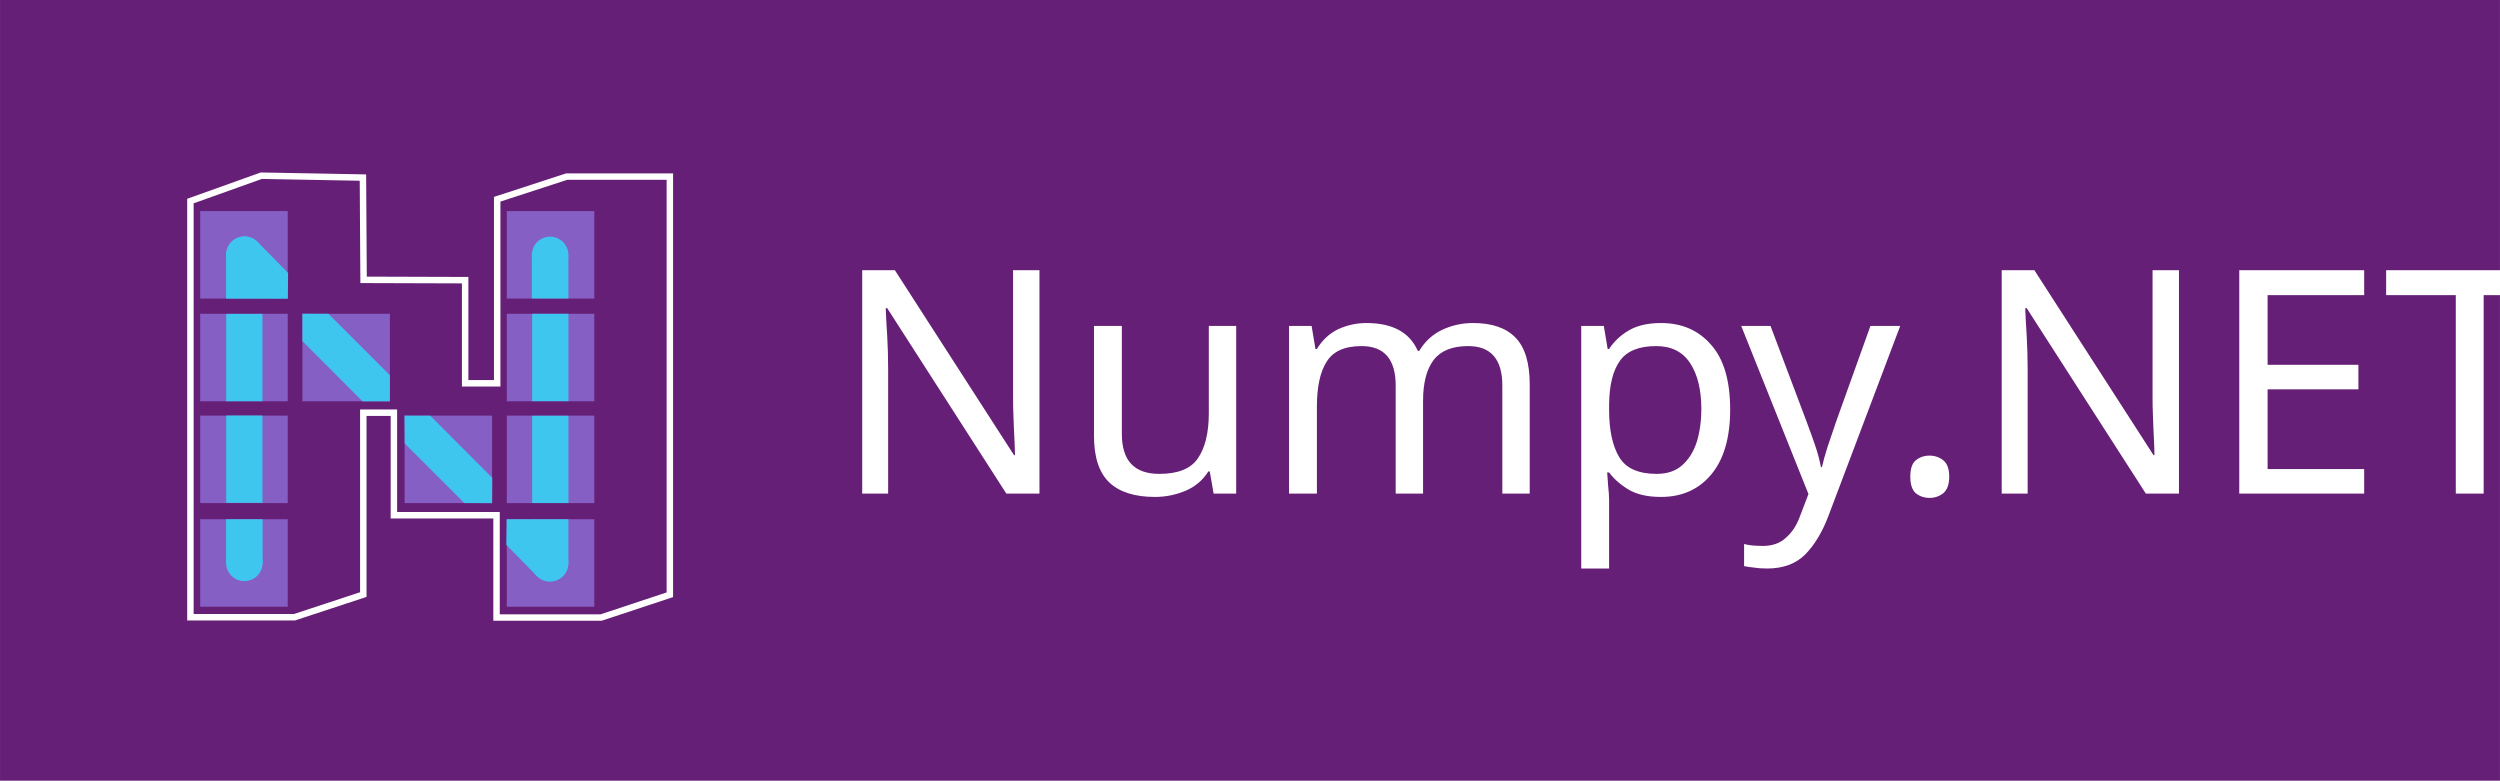
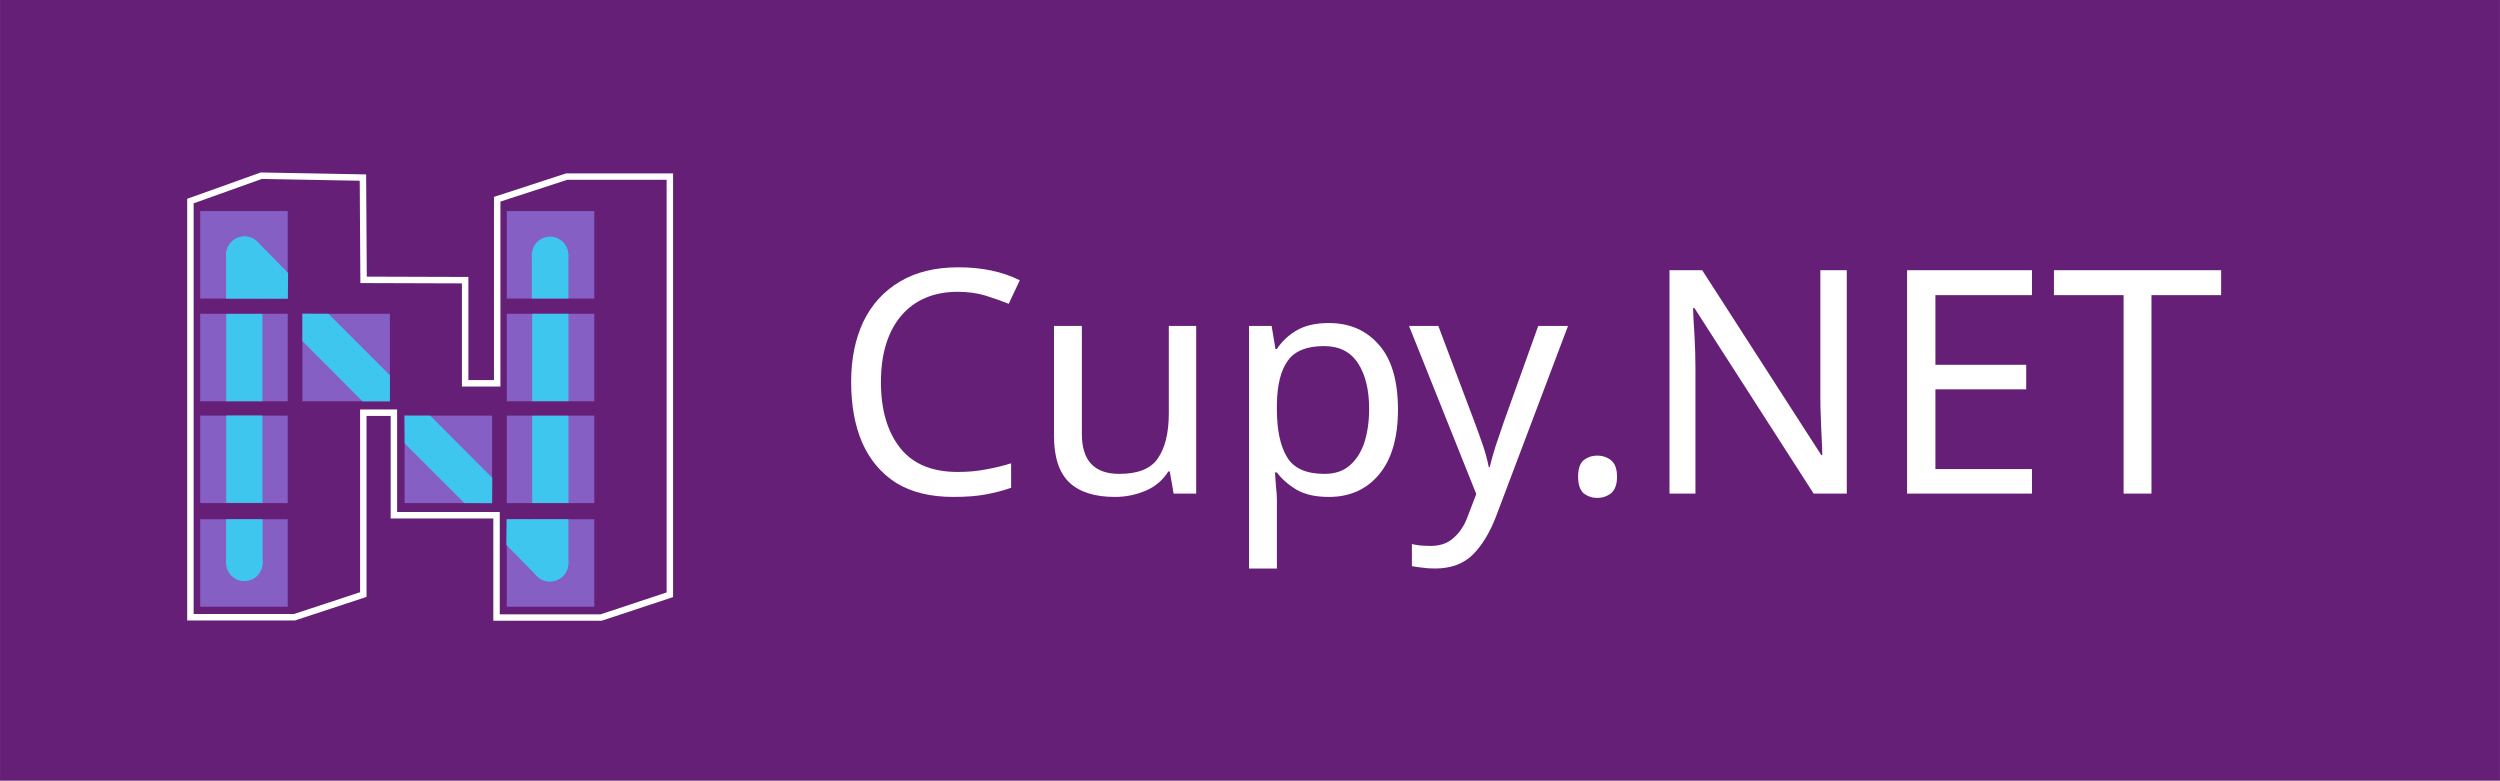
<svg xmlns="http://www.w3.org/2000/svg" width="307.317" height="95.964" viewBox="0 0 81.311 25.391" version="1.1" id="svg8">
  <defs id="defs2">
    </defs>
  <g id="layer1" transform="translate(-12.43821,-310.0638)">
    <g id="g1525">
      <rect y="262.389" x="12.294" height="35.28" width="35.28" id="rect1330" style="opacity:1;vector-effect:none;fill:#661f76;fill-opacity:1;fill-rule:nonzero;stroke:none;stroke-width:0.132;stroke-linecap:butt;stroke-linejoin:miter;stroke-miterlimit:4;stroke-dasharray:none;stroke-dashoffset:0;stroke-opacity:1" />
      <text id="text6563-9" y="292.427" x="15.707" style="font-style:normal;font-weight:normal;font-size:5.97px;line-height:1.25;font-family:sans-serif;letter-spacing:0px;word-spacing:0px;fill:#000000;fill-opacity:1;stroke:none;stroke-width:0.149" xml:space="preserve">
-         <tspan style="font-style:normal;font-variant:normal;font-weight:normal;font-stretch:normal;font-family:Calibri;-inkscape-font-specification:Calibri;fill:#ffffff;stroke-width:0.149" y="292.427" x="15.707" id="tspan6561-9">Numpy.NET</tspan>
+         <tspan style="font-style:normal;font-variant:normal;font-weight:normal;font-stretch:normal;font-family:Calibri;-inkscape-font-specification:Calibri;fill:#ffffff;stroke-width:0.149" y="292.427" x="15.707" id="tspan6561-9">Cupy.NET</tspan>
      </text>
      <g id="g6243" transform="matrix(1.518964,0,0,1.518964,20.28877,-165.4971)">
        <rect style="opacity:1;vector-effect:none;fill:none;fill-opacity:1;fill-rule:nonzero;stroke:none;stroke-width:0.446;stroke-linecap:butt;stroke-linejoin:miter;stroke-miterlimit:4;stroke-dasharray:none;stroke-dashoffset:0;stroke-opacity:1" id="rect6041" width="12.7" height="12.7" x="-5.1437475e-008" y="284.3" />
        <g id="g6208" transform="translate(0.1870887,0.1403165)">
          <path id="rect4571-6-0-9-1-9-1" d="m 2.696,285.914 -1.518,0.543 v 8.911 h 2.229 l 1.473,-0.485 v -3.894 h 0.655 v 2.195 h 2.198 v 2.191 h 2.239 l 1.472,-0.488 v -8.954 H 9.236 l -1.489,0.485 v 3.941 H 7.061 v -2.208 l -2.175,-0.007 -0.014,-2.19 z" style="opacity:1;vector-effect:none;fill:#661f76;fill-opacity:1;fill-rule:nonzero;stroke:#ffffff;stroke-width:0.138;stroke-linecap:butt;stroke-linejoin:miter;stroke-miterlimit:4;stroke-dasharray:none;stroke-dashoffset:0;stroke-opacity:1" />
          <g transform="matrix(0.8432578,0,0,0.8432578,-14.71372,31.82789)" id="g5024">
            <g id="g4992" transform="translate(-0.0378995,-0.083035)">
              <path id="rect4573-79-7-2-0-5-7" d="m 19.112,310.101 h 2.262 v 2.262 h -2.262 z" style="opacity:1;vector-effect:none;fill:#865fc5;fill-opacity:1;fill-rule:nonzero;stroke:#661f76;stroke-width:0.04;stroke-linecap:butt;stroke-linejoin:miter;stroke-miterlimit:4;stroke-dasharray:none;stroke-dashoffset:0;stroke-opacity:1" />
              <path id="rect4573-7-4-2-9-9-3" d="m 19.112,307.47 h 2.262 v 2.262 h -2.262 z" style="opacity:1;vector-effect:none;fill:#865fc5;fill-opacity:1;fill-rule:nonzero;stroke:#661f76;stroke-width:0.04;stroke-linecap:butt;stroke-linejoin:miter;stroke-miterlimit:4;stroke-dasharray:none;stroke-dashoffset:0;stroke-opacity:1" />
              <path id="rect4573-0-7-1-8-7-7" d="m 19.112,304.884 h 2.262 v 2.262 h -2.262 z" style="opacity:1;vector-effect:none;fill:#865fc5;fill-opacity:1;fill-rule:nonzero;stroke:#661f76;stroke-width:0.04;stroke-linecap:butt;stroke-linejoin:miter;stroke-miterlimit:4;stroke-dasharray:none;stroke-dashoffset:0;stroke-opacity:1" />
              <path id="rect4573-44-3-5-7-4-0" d="m 21.707,304.884 h 2.262 v 2.262 h -2.262 z" style="opacity:1;vector-effect:none;fill:#865fc5;fill-opacity:1;fill-rule:nonzero;stroke:#661f76;stroke-width:0.04;stroke-linecap:butt;stroke-linejoin:miter;stroke-miterlimit:4;stroke-dasharray:none;stroke-dashoffset:0;stroke-opacity:1" />
              <path id="rect4573-6-5-1-3-9-9" d="m 24.302,307.47 h 2.262 v 2.262 h -2.262 z" style="opacity:1;vector-effect:none;fill:#865fc5;fill-opacity:1;fill-rule:nonzero;stroke:#661f76;stroke-width:0.04;stroke-linecap:butt;stroke-linejoin:miter;stroke-miterlimit:4;stroke-dasharray:none;stroke-dashoffset:0;stroke-opacity:1" />
              <path id="rect4573-8-0-6-1-6-5" d="m 26.897,310.101 h 2.262 v 2.262 h -2.262 z" style="opacity:1;vector-effect:none;fill:#865fc5;fill-opacity:1;fill-rule:nonzero;stroke:#661f76;stroke-width:0.04;stroke-linecap:butt;stroke-linejoin:miter;stroke-miterlimit:4;stroke-dasharray:none;stroke-dashoffset:0;stroke-opacity:1" />
              <path id="rect4573-1-2-9-2-6-8" d="m 26.897,307.47 h 2.262 v 2.262 h -2.262 z" style="opacity:1;vector-effect:none;fill:#865fc5;fill-opacity:1;fill-rule:nonzero;stroke:#661f76;stroke-width:0.04;stroke-linecap:butt;stroke-linejoin:miter;stroke-miterlimit:4;stroke-dasharray:none;stroke-dashoffset:0;stroke-opacity:1" />
              <path id="rect4573-2-7-5-8-4-1" d="m 26.897,304.884 h 2.262 v 2.262 h -2.262 z" style="opacity:1;vector-effect:none;fill:#865fc5;fill-opacity:1;fill-rule:nonzero;stroke:#661f76;stroke-width:0.04;stroke-linecap:butt;stroke-linejoin:miter;stroke-miterlimit:4;stroke-dasharray:none;stroke-dashoffset:0;stroke-opacity:1" />
              <path id="rect4573-9-0-6-7-3-7" d="m 26.897,302.276 h 2.262 v 2.262 h -2.262 z" style="opacity:1;vector-effect:none;fill:#865fc5;fill-opacity:1;fill-rule:nonzero;stroke:#661f76;stroke-width:0.04;stroke-linecap:butt;stroke-linejoin:miter;stroke-miterlimit:4;stroke-dasharray:none;stroke-dashoffset:0;stroke-opacity:1" />
              <path id="rect4573-35-8-2-1-3" d="m 19.112,302.276 h 2.262 v 2.262 h -2.262 z" style="opacity:1;vector-effect:none;fill:#865fc5;fill-opacity:1;fill-rule:nonzero;stroke:#661f76;stroke-width:0.04;stroke-linecap:butt;stroke-linejoin:miter;stroke-miterlimit:4;stroke-dasharray:none;stroke-dashoffset:0;stroke-opacity:1" />
              <rect y="304.907" x="19.792" height="2.218" width="0.921" id="rect6084-8-3" style="opacity:1;vector-effect:none;fill:#3fc6ee;fill-opacity:1;fill-rule:nonzero;stroke:none;stroke-width:0.069;stroke-linecap:square;stroke-linejoin:miter;stroke-miterlimit:4;stroke-dasharray:none;stroke-dashoffset:0;stroke-opacity:1" />
              <rect y="307.488" x="19.792" height="2.216" width="0.921" id="rect6084-8-4-6" style="opacity:1;vector-effect:none;fill:#3fc6ee;fill-opacity:1;fill-rule:nonzero;stroke:none;stroke-width:0.069;stroke-linecap:square;stroke-linejoin:miter;stroke-miterlimit:4;stroke-dasharray:none;stroke-dashoffset:0;stroke-opacity:1" />
              <circle transform="scale(1,-1)" r="0.464" cy="-311.228" cx="20.253" id="path6080-7-7" style="opacity:1;vector-effect:none;fill:#3fc6ee;fill-opacity:1;fill-rule:nonzero;stroke:none;stroke-width:0.04;stroke-linecap:square;stroke-linejoin:miter;stroke-miterlimit:4;stroke-dasharray:none;stroke-dashoffset:0;stroke-opacity:1" />
              <rect transform="scale(1,-1)" y="-311.23" x="19.789" height="1.108" width="0.928" id="rect6084-4-3" style="opacity:1;vector-effect:none;fill:#3fc6ee;fill-opacity:1;fill-rule:nonzero;stroke:none;stroke-width:0.049;stroke-linecap:square;stroke-linejoin:miter;stroke-miterlimit:4;stroke-dasharray:none;stroke-dashoffset:0;stroke-opacity:1" />
              <circle r="0.464" cy="303.407" cx="20.253" id="path6080-05" style="opacity:1;vector-effect:none;fill:#3fc6ee;fill-opacity:1;fill-rule:nonzero;stroke:none;stroke-width:0.04;stroke-linecap:square;stroke-linejoin:miter;stroke-miterlimit:4;stroke-dasharray:none;stroke-dashoffset:0;stroke-opacity:1" />
              <rect y="303.404" x="19.789" height="1.115" width="0.928" id="rect6084-7" style="opacity:1;vector-effect:none;fill:#3fc6ee;fill-opacity:1;fill-rule:nonzero;stroke:none;stroke-width:0.049;stroke-linecap:square;stroke-linejoin:miter;stroke-miterlimit:4;stroke-dasharray:none;stroke-dashoffset:0;stroke-opacity:1" />
              <circle transform="rotate(-44.3961)" r="0.464" cy="230.962" cx="-197.791" id="path6080-5-4" style="opacity:1;vector-effect:none;fill:#3fc6ee;fill-opacity:1;fill-rule:nonzero;stroke:none;stroke-width:0.04;stroke-linecap:square;stroke-linejoin:miter;stroke-miterlimit:4;stroke-dasharray:none;stroke-dashoffset:0;stroke-opacity:1" />
              <path style="opacity:1;vector-effect:none;fill:#3fc6ee;fill-opacity:1;fill-rule:nonzero;stroke:none;stroke-width:0.049;stroke-linecap:square;stroke-linejoin:miter;stroke-miterlimit:4;stroke-dasharray:none;stroke-dashoffset:0;stroke-opacity:1" d="m 19.925,303.727 0.663,-0.649 0.776,0.792 -0.008,0.651 -0.655,-0.002 z" id="rect6084-3-7" />
              <path id="rect6084-8-6-5" d="m 21.728,305.598 -3.16e-4,-0.695 0.66,0.002 1.561,1.561 -9.31e-4,0.661 -0.693,6.2e-4 z" style="opacity:1;vector-effect:none;fill:#3fc6ee;fill-opacity:1;fill-rule:nonzero;stroke:none;stroke-width:0.069;stroke-linecap:square;stroke-linejoin:miter;stroke-miterlimit:4;stroke-dasharray:none;stroke-dashoffset:0;stroke-opacity:1" />
              <path id="rect6084-8-6-7-8" d="m 24.326,308.198 -0.005,-0.707 0.653,6.1e-4 1.574,1.579 -0.004,0.641 -0.702,-3.1e-4 z" style="opacity:1;vector-effect:none;fill:#3fc6ee;fill-opacity:1;fill-rule:nonzero;stroke:none;stroke-width:0.069;stroke-linecap:square;stroke-linejoin:miter;stroke-miterlimit:4;stroke-dasharray:none;stroke-dashoffset:0;stroke-opacity:1" />
              <circle transform="scale(-1)" r="0.464" cy="-311.235" cx="-28.017" id="path6080-0-8" style="opacity:1;vector-effect:none;fill:#3fc6ee;fill-opacity:1;fill-rule:nonzero;stroke:none;stroke-width:0.04;stroke-linecap:square;stroke-linejoin:miter;stroke-miterlimit:4;stroke-dasharray:none;stroke-dashoffset:0;stroke-opacity:1" />
              <rect transform="scale(-1)" y="-311.238" x="-28.481" height="1.117" width="0.928" id="rect6084-0-4" style="opacity:1;vector-effect:none;fill:#3fc6ee;fill-opacity:1;fill-rule:nonzero;stroke:none;stroke-width:0.049;stroke-linecap:square;stroke-linejoin:miter;stroke-miterlimit:4;stroke-dasharray:none;stroke-dashoffset:0;stroke-opacity:1" />
              <circle transform="rotate(135.6039)" r="0.464" cy="-241.983" cx="197.732" id="path6080-5-8-3" style="opacity:1;vector-effect:none;fill:#3fc6ee;fill-opacity:1;fill-rule:nonzero;stroke:none;stroke-width:0.04;stroke-linecap:square;stroke-linejoin:miter;stroke-miterlimit:4;stroke-dasharray:none;stroke-dashoffset:0;stroke-opacity:1" />
              <path style="opacity:1;vector-effect:none;fill:#3fc6ee;fill-opacity:1;fill-rule:nonzero;stroke:none;stroke-width:0.049;stroke-linecap:square;stroke-linejoin:miter;stroke-miterlimit:4;stroke-dasharray:none;stroke-dashoffset:0;stroke-opacity:1" d="m 28.345,310.915 -0.663,0.649 -0.776,-0.792 0.008,-0.651 0.655,0.002 z" id="rect6084-3-6-3" />
              <rect y="304.905" x="27.562" height="2.218" width="0.921" id="rect6084-8-62-8" style="opacity:1;vector-effect:none;fill:#3fc6ee;fill-opacity:1;fill-rule:nonzero;stroke:none;stroke-width:0.069;stroke-linecap:square;stroke-linejoin:miter;stroke-miterlimit:4;stroke-dasharray:none;stroke-dashoffset:0;stroke-opacity:1" />
              <rect y="307.494" x="27.562" height="2.216" width="0.921" id="rect6084-8-4-4-6" style="opacity:1;vector-effect:none;fill:#3fc6ee;fill-opacity:1;fill-rule:nonzero;stroke:none;stroke-width:0.069;stroke-linecap:square;stroke-linejoin:miter;stroke-miterlimit:4;stroke-dasharray:none;stroke-dashoffset:0;stroke-opacity:1" />
              <circle r="0.464" cy="303.41" cx="28.017" id="path6080-7-0-5" style="opacity:1;vector-effect:none;fill:#3fc6ee;fill-opacity:1;fill-rule:nonzero;stroke:none;stroke-width:0.04;stroke-linecap:square;stroke-linejoin:miter;stroke-miterlimit:4;stroke-dasharray:none;stroke-dashoffset:0;stroke-opacity:1" />
              <rect y="303.407" x="27.553" height="1.108" width="0.928" id="rect6084-4-2-7" style="opacity:1;vector-effect:none;fill:#3fc6ee;fill-opacity:1;fill-rule:nonzero;stroke:none;stroke-width:0.049;stroke-linecap:square;stroke-linejoin:miter;stroke-miterlimit:4;stroke-dasharray:none;stroke-dashoffset:0;stroke-opacity:1" />
            </g>
          </g>
        </g>
      </g>
    </g>
    <g id="g1484" transform="translate(3.207234,-4.944486)">
      <rect y="267.066" x="64.412" height="35.28" width="35.28" id="rect1330-9" style="opacity:1;vector-effect:none;fill:#661f76;fill-opacity:1;fill-rule:nonzero;stroke:#ffffff;stroke-width:0.132;stroke-linecap:butt;stroke-linejoin:miter;stroke-miterlimit:4;stroke-dasharray:none;stroke-dashoffset:0;stroke-opacity:1" />
      <g id="g6243-2" transform="matrix(1.518964,0,0,1.518964,72.40633,-156.7812)">
        <rect style="opacity:1;vector-effect:none;fill:none;fill-opacity:1;fill-rule:nonzero;stroke:none;stroke-width:0.446;stroke-linecap:butt;stroke-linejoin:miter;stroke-miterlimit:4;stroke-dasharray:none;stroke-dashoffset:0;stroke-opacity:1" id="rect6041-7" width="12.7" height="12.7" x="-5.1437475e-008" y="284.3" />
        <g id="g6208-6" transform="translate(0.1870887,0.1403165)">
          <path id="rect4571-6-0-9-1-9-1-2" d="m 2.696,285.914 -1.518,0.543 v 8.911 h 2.229 l 1.473,-0.485 v -3.894 h 0.655 v 2.195 h 2.198 v 2.191 h 2.239 l 1.472,-0.488 v -8.954 H 9.236 l -1.489,0.485 v 3.941 H 7.061 v -2.208 l -2.175,-0.007 -0.014,-2.19 z" style="opacity:1;vector-effect:none;fill:#661f76;fill-opacity:1;fill-rule:nonzero;stroke:#ffffff;stroke-width:0.138;stroke-linecap:butt;stroke-linejoin:miter;stroke-miterlimit:4;stroke-dasharray:none;stroke-dashoffset:0;stroke-opacity:1" />
          <g transform="matrix(0.8432578,0,0,0.8432578,-14.71372,31.82789)" id="g5024-2">
            <g id="g4992-7" transform="translate(-0.0378995,-0.083035)">
              <path id="rect4573-79-7-2-0-5-7-8" d="m 19.112,310.101 h 2.262 v 2.262 h -2.262 z" style="opacity:1;vector-effect:none;fill:#865fc5;fill-opacity:1;fill-rule:nonzero;stroke:#661f76;stroke-width:0.04;stroke-linecap:butt;stroke-linejoin:miter;stroke-miterlimit:4;stroke-dasharray:none;stroke-dashoffset:0;stroke-opacity:1" />
              <path id="rect4573-7-4-2-9-9-3-8" d="m 19.112,307.47 h 2.262 v 2.262 h -2.262 z" style="opacity:1;vector-effect:none;fill:#865fc5;fill-opacity:1;fill-rule:nonzero;stroke:#661f76;stroke-width:0.04;stroke-linecap:butt;stroke-linejoin:miter;stroke-miterlimit:4;stroke-dasharray:none;stroke-dashoffset:0;stroke-opacity:1" />
              <path id="rect4573-0-7-1-8-7-7-6" d="m 19.112,304.884 h 2.262 v 2.262 h -2.262 z" style="opacity:1;vector-effect:none;fill:#865fc5;fill-opacity:1;fill-rule:nonzero;stroke:#661f76;stroke-width:0.04;stroke-linecap:butt;stroke-linejoin:miter;stroke-miterlimit:4;stroke-dasharray:none;stroke-dashoffset:0;stroke-opacity:1" />
              <path id="rect4573-44-3-5-7-4-0-2" d="m 21.707,304.884 h 2.262 v 2.262 h -2.262 z" style="opacity:1;vector-effect:none;fill:#865fc5;fill-opacity:1;fill-rule:nonzero;stroke:#661f76;stroke-width:0.04;stroke-linecap:butt;stroke-linejoin:miter;stroke-miterlimit:4;stroke-dasharray:none;stroke-dashoffset:0;stroke-opacity:1" />
              <path id="rect4573-6-5-1-3-9-9-7" d="m 24.302,307.47 h 2.262 v 2.262 h -2.262 z" style="opacity:1;vector-effect:none;fill:#865fc5;fill-opacity:1;fill-rule:nonzero;stroke:#661f76;stroke-width:0.04;stroke-linecap:butt;stroke-linejoin:miter;stroke-miterlimit:4;stroke-dasharray:none;stroke-dashoffset:0;stroke-opacity:1" />
              <path id="rect4573-8-0-6-1-6-5-6" d="m 26.897,310.101 h 2.262 v 2.262 h -2.262 z" style="opacity:1;vector-effect:none;fill:#865fc5;fill-opacity:1;fill-rule:nonzero;stroke:#661f76;stroke-width:0.04;stroke-linecap:butt;stroke-linejoin:miter;stroke-miterlimit:4;stroke-dasharray:none;stroke-dashoffset:0;stroke-opacity:1" />
              <path id="rect4573-1-2-9-2-6-8-6" d="m 26.897,307.47 h 2.262 v 2.262 h -2.262 z" style="opacity:1;vector-effect:none;fill:#865fc5;fill-opacity:1;fill-rule:nonzero;stroke:#661f76;stroke-width:0.04;stroke-linecap:butt;stroke-linejoin:miter;stroke-miterlimit:4;stroke-dasharray:none;stroke-dashoffset:0;stroke-opacity:1" />
              <path id="rect4573-2-7-5-8-4-1-5" d="m 26.897,304.884 h 2.262 v 2.262 h -2.262 z" style="opacity:1;vector-effect:none;fill:#865fc5;fill-opacity:1;fill-rule:nonzero;stroke:#661f76;stroke-width:0.04;stroke-linecap:butt;stroke-linejoin:miter;stroke-miterlimit:4;stroke-dasharray:none;stroke-dashoffset:0;stroke-opacity:1" />
              <path id="rect4573-9-0-6-7-3-7-6" d="m 26.897,302.276 h 2.262 v 2.262 h -2.262 z" style="opacity:1;vector-effect:none;fill:#865fc5;fill-opacity:1;fill-rule:nonzero;stroke:#661f76;stroke-width:0.04;stroke-linecap:butt;stroke-linejoin:miter;stroke-miterlimit:4;stroke-dasharray:none;stroke-dashoffset:0;stroke-opacity:1" />
              <path id="rect4573-35-8-2-1-3-1" d="m 19.112,302.276 h 2.262 v 2.262 h -2.262 z" style="opacity:1;vector-effect:none;fill:#865fc5;fill-opacity:1;fill-rule:nonzero;stroke:#661f76;stroke-width:0.04;stroke-linecap:butt;stroke-linejoin:miter;stroke-miterlimit:4;stroke-dasharray:none;stroke-dashoffset:0;stroke-opacity:1" />
              <rect y="304.907" x="19.792" height="2.218" width="0.921" id="rect6084-8-3-1" style="opacity:1;vector-effect:none;fill:#3fc6ee;fill-opacity:1;fill-rule:nonzero;stroke:none;stroke-width:0.069;stroke-linecap:square;stroke-linejoin:miter;stroke-miterlimit:4;stroke-dasharray:none;stroke-dashoffset:0;stroke-opacity:1" />
              <rect y="307.488" x="19.792" height="2.216" width="0.921" id="rect6084-8-4-6-2" style="opacity:1;vector-effect:none;fill:#3fc6ee;fill-opacity:1;fill-rule:nonzero;stroke:none;stroke-width:0.069;stroke-linecap:square;stroke-linejoin:miter;stroke-miterlimit:4;stroke-dasharray:none;stroke-dashoffset:0;stroke-opacity:1" />
              <circle transform="scale(1,-1)" r="0.464" cy="-311.228" cx="20.253" id="path6080-7-7-8" style="opacity:1;vector-effect:none;fill:#3fc6ee;fill-opacity:1;fill-rule:nonzero;stroke:none;stroke-width:0.04;stroke-linecap:square;stroke-linejoin:miter;stroke-miterlimit:4;stroke-dasharray:none;stroke-dashoffset:0;stroke-opacity:1" />
              <rect transform="scale(1,-1)" y="-311.23" x="19.789" height="1.108" width="0.928" id="rect6084-4-3-2" style="opacity:1;vector-effect:none;fill:#3fc6ee;fill-opacity:1;fill-rule:nonzero;stroke:none;stroke-width:0.049;stroke-linecap:square;stroke-linejoin:miter;stroke-miterlimit:4;stroke-dasharray:none;stroke-dashoffset:0;stroke-opacity:1" />
              <circle r="0.464" cy="303.407" cx="20.253" id="path6080-05-1" style="opacity:1;vector-effect:none;fill:#3fc6ee;fill-opacity:1;fill-rule:nonzero;stroke:none;stroke-width:0.04;stroke-linecap:square;stroke-linejoin:miter;stroke-miterlimit:4;stroke-dasharray:none;stroke-dashoffset:0;stroke-opacity:1" />
              <rect y="303.404" x="19.789" height="1.115" width="0.928" id="rect6084-7-5" style="opacity:1;vector-effect:none;fill:#3fc6ee;fill-opacity:1;fill-rule:nonzero;stroke:none;stroke-width:0.049;stroke-linecap:square;stroke-linejoin:miter;stroke-miterlimit:4;stroke-dasharray:none;stroke-dashoffset:0;stroke-opacity:1" />
              <circle transform="rotate(-44.3961)" r="0.464" cy="230.962" cx="-197.791" id="path6080-5-4-3" style="opacity:1;vector-effect:none;fill:#3fc6ee;fill-opacity:1;fill-rule:nonzero;stroke:none;stroke-width:0.04;stroke-linecap:square;stroke-linejoin:miter;stroke-miterlimit:4;stroke-dasharray:none;stroke-dashoffset:0;stroke-opacity:1" />
              <path style="opacity:1;vector-effect:none;fill:#3fc6ee;fill-opacity:1;fill-rule:nonzero;stroke:none;stroke-width:0.049;stroke-linecap:square;stroke-linejoin:miter;stroke-miterlimit:4;stroke-dasharray:none;stroke-dashoffset:0;stroke-opacity:1" d="m 19.925,303.727 0.663,-0.649 0.776,0.792 -0.008,0.651 -0.655,-0.002 z" id="rect6084-3-7-6" />
              <path id="rect6084-8-6-5-1" d="m 21.728,305.598 -3.16e-4,-0.695 0.66,0.002 1.561,1.561 -9.31e-4,0.661 -0.693,6.2e-4 z" style="opacity:1;vector-effect:none;fill:#3fc6ee;fill-opacity:1;fill-rule:nonzero;stroke:none;stroke-width:0.069;stroke-linecap:square;stroke-linejoin:miter;stroke-miterlimit:4;stroke-dasharray:none;stroke-dashoffset:0;stroke-opacity:1" />
              <path id="rect6084-8-6-7-8-3" d="m 24.326,308.198 -0.005,-0.707 0.653,6.1e-4 1.574,1.579 -0.004,0.641 -0.702,-3.1e-4 z" style="opacity:1;vector-effect:none;fill:#3fc6ee;fill-opacity:1;fill-rule:nonzero;stroke:none;stroke-width:0.069;stroke-linecap:square;stroke-linejoin:miter;stroke-miterlimit:4;stroke-dasharray:none;stroke-dashoffset:0;stroke-opacity:1" />
              <circle transform="scale(-1)" r="0.464" cy="-311.235" cx="-28.017" id="path6080-0-8-7" style="opacity:1;vector-effect:none;fill:#3fc6ee;fill-opacity:1;fill-rule:nonzero;stroke:none;stroke-width:0.04;stroke-linecap:square;stroke-linejoin:miter;stroke-miterlimit:4;stroke-dasharray:none;stroke-dashoffset:0;stroke-opacity:1" />
              <rect transform="scale(-1)" y="-311.238" x="-28.481" height="1.117" width="0.928" id="rect6084-0-4-5" style="opacity:1;vector-effect:none;fill:#3fc6ee;fill-opacity:1;fill-rule:nonzero;stroke:none;stroke-width:0.049;stroke-linecap:square;stroke-linejoin:miter;stroke-miterlimit:4;stroke-dasharray:none;stroke-dashoffset:0;stroke-opacity:1" />
              <circle transform="rotate(135.6039)" r="0.464" cy="-241.983" cx="197.732" id="path6080-5-8-3-4" style="opacity:1;vector-effect:none;fill:#3fc6ee;fill-opacity:1;fill-rule:nonzero;stroke:none;stroke-width:0.04;stroke-linecap:square;stroke-linejoin:miter;stroke-miterlimit:4;stroke-dasharray:none;stroke-dashoffset:0;stroke-opacity:1" />
              <path style="opacity:1;vector-effect:none;fill:#3fc6ee;fill-opacity:1;fill-rule:nonzero;stroke:none;stroke-width:0.049;stroke-linecap:square;stroke-linejoin:miter;stroke-miterlimit:4;stroke-dasharray:none;stroke-dashoffset:0;stroke-opacity:1" d="m 28.345,310.915 -0.663,0.649 -0.776,-0.792 0.008,-0.651 0.655,0.002 z" id="rect6084-3-6-3-6" />
              <rect y="304.905" x="27.562" height="2.218" width="0.921" id="rect6084-8-62-8-2" style="opacity:1;vector-effect:none;fill:#3fc6ee;fill-opacity:1;fill-rule:nonzero;stroke:none;stroke-width:0.069;stroke-linecap:square;stroke-linejoin:miter;stroke-miterlimit:4;stroke-dasharray:none;stroke-dashoffset:0;stroke-opacity:1" />
              <rect y="307.494" x="27.562" height="2.216" width="0.921" id="rect6084-8-4-4-6-4" style="opacity:1;vector-effect:none;fill:#3fc6ee;fill-opacity:1;fill-rule:nonzero;stroke:none;stroke-width:0.069;stroke-linecap:square;stroke-linejoin:miter;stroke-miterlimit:4;stroke-dasharray:none;stroke-dashoffset:0;stroke-opacity:1" />
              <circle r="0.464" cy="303.41" cx="28.017" id="path6080-7-0-5-1" style="opacity:1;vector-effect:none;fill:#3fc6ee;fill-opacity:1;fill-rule:nonzero;stroke:none;stroke-width:0.04;stroke-linecap:square;stroke-linejoin:miter;stroke-miterlimit:4;stroke-dasharray:none;stroke-dashoffset:0;stroke-opacity:1" />
              <rect y="303.407" x="27.553" height="1.108" width="0.928" id="rect6084-4-2-7-9" style="opacity:1;vector-effect:none;fill:#3fc6ee;fill-opacity:1;fill-rule:nonzero;stroke:none;stroke-width:0.049;stroke-linecap:square;stroke-linejoin:miter;stroke-miterlimit:4;stroke-dasharray:none;stroke-dashoffset:0;stroke-opacity:1" />
            </g>
          </g>
        </g>
      </g>
    </g>
    <g id="g1041">
      <rect y="310.064" x="12.438" height="25.391" width="81.311" id="rect1330-0" style="opacity:1;vector-effect:none;fill:#661f76;fill-opacity:1;fill-rule:nonzero;stroke:none;stroke-width:0.17;stroke-linecap:butt;stroke-linejoin:miter;stroke-miterlimit:4;stroke-dasharray:none;stroke-dashoffset:0;stroke-opacity:1" />
      <text id="text6563-9-6" y="326.115" x="39.495" style="font-style:normal;font-weight:normal;font-size:10.165px;line-height:1.25;font-family:sans-serif;letter-spacing:0px;word-spacing:0px;fill:#000000;fill-opacity:1;stroke:none;stroke-width:0.254" xml:space="preserve">
-         <tspan style="font-style:normal;font-variant:normal;font-weight:normal;font-stretch:normal;font-family:Calibri;-inkscape-font-specification:Calibri;fill:#ffffff;stroke-width:0.254" y="326.115" x="39.495" id="tspan6561-9-3">Numpy.NET</tspan>
+         <tspan style="font-style:normal;font-variant:normal;font-weight:normal;font-stretch:normal;font-family:Calibri;-inkscape-font-specification:Calibri;fill:#ffffff;stroke-width:0.254" y="326.115" x="39.495" id="tspan6561-9-3">Cupy.NET</tspan>
      </text>
      <g id="g6243-6" transform="matrix(1.518964,0,0,1.518964,16.55717,-118.7277)">
        <rect style="opacity:1;vector-effect:none;fill:none;fill-opacity:1;fill-rule:nonzero;stroke:none;stroke-width:0.446;stroke-linecap:butt;stroke-linejoin:miter;stroke-miterlimit:4;stroke-dasharray:none;stroke-dashoffset:0;stroke-opacity:1" id="rect6041-70" width="12.7" height="12.7" x="-5.1437475e-008" y="284.3" />
        <g id="g6208-3" transform="translate(0.1870887,0.1403165)">
          <path id="rect4571-6-0-9-1-9-1-1" d="m 2.696,285.914 -1.518,0.543 v 8.911 h 2.229 l 1.473,-0.485 v -3.894 h 0.655 v 2.195 h 2.198 v 2.191 h 2.239 l 1.472,-0.488 v -8.954 H 9.236 l -1.489,0.485 v 3.941 H 7.061 v -2.208 l -2.175,-0.007 -0.014,-2.19 z" style="opacity:1;vector-effect:none;fill:#661f76;fill-opacity:1;fill-rule:nonzero;stroke:#ffffff;stroke-width:0.138;stroke-linecap:butt;stroke-linejoin:miter;stroke-miterlimit:4;stroke-dasharray:none;stroke-dashoffset:0;stroke-opacity:1" />
          <g transform="matrix(0.8432578,0,0,0.8432578,-14.71372,31.82789)" id="g5024-0">
            <g id="g4992-3" transform="translate(-0.0378995,-0.083035)">
              <path id="rect4573-79-7-2-0-5-7-9" d="m 19.112,310.101 h 2.262 v 2.262 h -2.262 z" style="opacity:1;vector-effect:none;fill:#865fc5;fill-opacity:1;fill-rule:nonzero;stroke:#661f76;stroke-width:0.04;stroke-linecap:butt;stroke-linejoin:miter;stroke-miterlimit:4;stroke-dasharray:none;stroke-dashoffset:0;stroke-opacity:1" />
              <path id="rect4573-7-4-2-9-9-3-85" d="m 19.112,307.47 h 2.262 v 2.262 h -2.262 z" style="opacity:1;vector-effect:none;fill:#865fc5;fill-opacity:1;fill-rule:nonzero;stroke:#661f76;stroke-width:0.04;stroke-linecap:butt;stroke-linejoin:miter;stroke-miterlimit:4;stroke-dasharray:none;stroke-dashoffset:0;stroke-opacity:1" />
              <path id="rect4573-0-7-1-8-7-7-4" d="m 19.112,304.884 h 2.262 v 2.262 h -2.262 z" style="opacity:1;vector-effect:none;fill:#865fc5;fill-opacity:1;fill-rule:nonzero;stroke:#661f76;stroke-width:0.04;stroke-linecap:butt;stroke-linejoin:miter;stroke-miterlimit:4;stroke-dasharray:none;stroke-dashoffset:0;stroke-opacity:1" />
              <path id="rect4573-44-3-5-7-4-0-27" d="m 21.707,304.884 h 2.262 v 2.262 h -2.262 z" style="opacity:1;vector-effect:none;fill:#865fc5;fill-opacity:1;fill-rule:nonzero;stroke:#661f76;stroke-width:0.04;stroke-linecap:butt;stroke-linejoin:miter;stroke-miterlimit:4;stroke-dasharray:none;stroke-dashoffset:0;stroke-opacity:1" />
              <path id="rect4573-6-5-1-3-9-9-3" d="m 24.302,307.47 h 2.262 v 2.262 h -2.262 z" style="opacity:1;vector-effect:none;fill:#865fc5;fill-opacity:1;fill-rule:nonzero;stroke:#661f76;stroke-width:0.04;stroke-linecap:butt;stroke-linejoin:miter;stroke-miterlimit:4;stroke-dasharray:none;stroke-dashoffset:0;stroke-opacity:1" />
              <path id="rect4573-8-0-6-1-6-5-4" d="m 26.897,310.101 h 2.262 v 2.262 h -2.262 z" style="opacity:1;vector-effect:none;fill:#865fc5;fill-opacity:1;fill-rule:nonzero;stroke:#661f76;stroke-width:0.04;stroke-linecap:butt;stroke-linejoin:miter;stroke-miterlimit:4;stroke-dasharray:none;stroke-dashoffset:0;stroke-opacity:1" />
              <path id="rect4573-1-2-9-2-6-8-1" d="m 26.897,307.47 h 2.262 v 2.262 h -2.262 z" style="opacity:1;vector-effect:none;fill:#865fc5;fill-opacity:1;fill-rule:nonzero;stroke:#661f76;stroke-width:0.04;stroke-linecap:butt;stroke-linejoin:miter;stroke-miterlimit:4;stroke-dasharray:none;stroke-dashoffset:0;stroke-opacity:1" />
              <path id="rect4573-2-7-5-8-4-1-2" d="m 26.897,304.884 h 2.262 v 2.262 h -2.262 z" style="opacity:1;vector-effect:none;fill:#865fc5;fill-opacity:1;fill-rule:nonzero;stroke:#661f76;stroke-width:0.04;stroke-linecap:butt;stroke-linejoin:miter;stroke-miterlimit:4;stroke-dasharray:none;stroke-dashoffset:0;stroke-opacity:1" />
              <path id="rect4573-9-0-6-7-3-7-4" d="m 26.897,302.276 h 2.262 v 2.262 h -2.262 z" style="opacity:1;vector-effect:none;fill:#865fc5;fill-opacity:1;fill-rule:nonzero;stroke:#661f76;stroke-width:0.04;stroke-linecap:butt;stroke-linejoin:miter;stroke-miterlimit:4;stroke-dasharray:none;stroke-dashoffset:0;stroke-opacity:1" />
              <path id="rect4573-35-8-2-1-3-4" d="m 19.112,302.276 h 2.262 v 2.262 h -2.262 z" style="opacity:1;vector-effect:none;fill:#865fc5;fill-opacity:1;fill-rule:nonzero;stroke:#661f76;stroke-width:0.04;stroke-linecap:butt;stroke-linejoin:miter;stroke-miterlimit:4;stroke-dasharray:none;stroke-dashoffset:0;stroke-opacity:1" />
              <rect y="304.907" x="19.792" height="2.218" width="0.921" id="rect6084-8-3-7" style="opacity:1;vector-effect:none;fill:#3fc6ee;fill-opacity:1;fill-rule:nonzero;stroke:none;stroke-width:0.069;stroke-linecap:square;stroke-linejoin:miter;stroke-miterlimit:4;stroke-dasharray:none;stroke-dashoffset:0;stroke-opacity:1" />
              <rect y="307.488" x="19.792" height="2.216" width="0.921" id="rect6084-8-4-6-4" style="opacity:1;vector-effect:none;fill:#3fc6ee;fill-opacity:1;fill-rule:nonzero;stroke:none;stroke-width:0.069;stroke-linecap:square;stroke-linejoin:miter;stroke-miterlimit:4;stroke-dasharray:none;stroke-dashoffset:0;stroke-opacity:1" />
              <circle transform="scale(1,-1)" r="0.464" cy="-311.228" cx="20.253" id="path6080-7-7-2" style="opacity:1;vector-effect:none;fill:#3fc6ee;fill-opacity:1;fill-rule:nonzero;stroke:none;stroke-width:0.04;stroke-linecap:square;stroke-linejoin:miter;stroke-miterlimit:4;stroke-dasharray:none;stroke-dashoffset:0;stroke-opacity:1" />
              <rect transform="scale(1,-1)" y="-311.23" x="19.789" height="1.108" width="0.928" id="rect6084-4-3-21" style="opacity:1;vector-effect:none;fill:#3fc6ee;fill-opacity:1;fill-rule:nonzero;stroke:none;stroke-width:0.049;stroke-linecap:square;stroke-linejoin:miter;stroke-miterlimit:4;stroke-dasharray:none;stroke-dashoffset:0;stroke-opacity:1" />
              <circle r="0.464" cy="303.407" cx="20.253" id="path6080-05-12" style="opacity:1;vector-effect:none;fill:#3fc6ee;fill-opacity:1;fill-rule:nonzero;stroke:none;stroke-width:0.04;stroke-linecap:square;stroke-linejoin:miter;stroke-miterlimit:4;stroke-dasharray:none;stroke-dashoffset:0;stroke-opacity:1" />
              <rect y="303.404" x="19.789" height="1.115" width="0.928" id="rect6084-7-8" style="opacity:1;vector-effect:none;fill:#3fc6ee;fill-opacity:1;fill-rule:nonzero;stroke:none;stroke-width:0.049;stroke-linecap:square;stroke-linejoin:miter;stroke-miterlimit:4;stroke-dasharray:none;stroke-dashoffset:0;stroke-opacity:1" />
              <circle transform="rotate(-44.3961)" r="0.464" cy="230.962" cx="-197.791" id="path6080-5-4-39" style="opacity:1;vector-effect:none;fill:#3fc6ee;fill-opacity:1;fill-rule:nonzero;stroke:none;stroke-width:0.04;stroke-linecap:square;stroke-linejoin:miter;stroke-miterlimit:4;stroke-dasharray:none;stroke-dashoffset:0;stroke-opacity:1" />
              <path style="opacity:1;vector-effect:none;fill:#3fc6ee;fill-opacity:1;fill-rule:nonzero;stroke:none;stroke-width:0.049;stroke-linecap:square;stroke-linejoin:miter;stroke-miterlimit:4;stroke-dasharray:none;stroke-dashoffset:0;stroke-opacity:1" d="m 19.925,303.727 0.663,-0.649 0.776,0.792 -0.008,0.651 -0.655,-0.002 z" id="rect6084-3-7-4" />
              <path id="rect6084-8-6-5-7" d="m 21.728,305.598 -3.16e-4,-0.695 0.66,0.002 1.561,1.561 -9.31e-4,0.661 -0.693,6.2e-4 z" style="opacity:1;vector-effect:none;fill:#3fc6ee;fill-opacity:1;fill-rule:nonzero;stroke:none;stroke-width:0.069;stroke-linecap:square;stroke-linejoin:miter;stroke-miterlimit:4;stroke-dasharray:none;stroke-dashoffset:0;stroke-opacity:1" />
              <path id="rect6084-8-6-7-8-6" d="m 24.326,308.198 -0.005,-0.707 0.653,6.1e-4 1.574,1.579 -0.004,0.641 -0.702,-3.1e-4 z" style="opacity:1;vector-effect:none;fill:#3fc6ee;fill-opacity:1;fill-rule:nonzero;stroke:none;stroke-width:0.069;stroke-linecap:square;stroke-linejoin:miter;stroke-miterlimit:4;stroke-dasharray:none;stroke-dashoffset:0;stroke-opacity:1" />
              <circle transform="scale(-1)" r="0.464" cy="-311.235" cx="-28.017" id="path6080-0-8-1" style="opacity:1;vector-effect:none;fill:#3fc6ee;fill-opacity:1;fill-rule:nonzero;stroke:none;stroke-width:0.04;stroke-linecap:square;stroke-linejoin:miter;stroke-miterlimit:4;stroke-dasharray:none;stroke-dashoffset:0;stroke-opacity:1" />
              <rect transform="scale(-1)" y="-311.238" x="-28.481" height="1.117" width="0.928" id="rect6084-0-4-58" style="opacity:1;vector-effect:none;fill:#3fc6ee;fill-opacity:1;fill-rule:nonzero;stroke:none;stroke-width:0.049;stroke-linecap:square;stroke-linejoin:miter;stroke-miterlimit:4;stroke-dasharray:none;stroke-dashoffset:0;stroke-opacity:1" />
              <circle transform="rotate(135.6039)" r="0.464" cy="-241.983" cx="197.732" id="path6080-5-8-3-43" style="opacity:1;vector-effect:none;fill:#3fc6ee;fill-opacity:1;fill-rule:nonzero;stroke:none;stroke-width:0.04;stroke-linecap:square;stroke-linejoin:miter;stroke-miterlimit:4;stroke-dasharray:none;stroke-dashoffset:0;stroke-opacity:1" />
              <path style="opacity:1;vector-effect:none;fill:#3fc6ee;fill-opacity:1;fill-rule:nonzero;stroke:none;stroke-width:0.049;stroke-linecap:square;stroke-linejoin:miter;stroke-miterlimit:4;stroke-dasharray:none;stroke-dashoffset:0;stroke-opacity:1" d="m 28.345,310.915 -0.663,0.649 -0.776,-0.792 0.008,-0.651 0.655,0.002 z" id="rect6084-3-6-3-5" />
              <rect y="304.905" x="27.562" height="2.218" width="0.921" id="rect6084-8-62-8-0" style="opacity:1;vector-effect:none;fill:#3fc6ee;fill-opacity:1;fill-rule:nonzero;stroke:none;stroke-width:0.069;stroke-linecap:square;stroke-linejoin:miter;stroke-miterlimit:4;stroke-dasharray:none;stroke-dashoffset:0;stroke-opacity:1" />
              <rect y="307.494" x="27.562" height="2.216" width="0.921" id="rect6084-8-4-4-6-1" style="opacity:1;vector-effect:none;fill:#3fc6ee;fill-opacity:1;fill-rule:nonzero;stroke:none;stroke-width:0.069;stroke-linecap:square;stroke-linejoin:miter;stroke-miterlimit:4;stroke-dasharray:none;stroke-dashoffset:0;stroke-opacity:1" />
              <circle r="0.464" cy="303.41" cx="28.017" id="path6080-7-0-5-0" style="opacity:1;vector-effect:none;fill:#3fc6ee;fill-opacity:1;fill-rule:nonzero;stroke:none;stroke-width:0.04;stroke-linecap:square;stroke-linejoin:miter;stroke-miterlimit:4;stroke-dasharray:none;stroke-dashoffset:0;stroke-opacity:1" />
              <rect y="303.407" x="27.553" height="1.108" width="0.928" id="rect6084-4-2-7-2" style="opacity:1;vector-effect:none;fill:#3fc6ee;fill-opacity:1;fill-rule:nonzero;stroke:none;stroke-width:0.049;stroke-linecap:square;stroke-linejoin:miter;stroke-miterlimit:4;stroke-dasharray:none;stroke-dashoffset:0;stroke-opacity:1" />
            </g>
          </g>
        </g>
      </g>
    </g>
    <g id="g1002" transform="translate(0,0.1336346)">
      <rect y="309.93" x="-61.225" height="25.391" width="68.98" id="rect1330-0-0" style="opacity:1;vector-effect:none;fill:#661f76;fill-opacity:1;fill-rule:nonzero;stroke:none;stroke-width:0.157;stroke-linecap:butt;stroke-linejoin:miter;stroke-miterlimit:4;stroke-dasharray:none;stroke-dashoffset:0;stroke-opacity:1" />
      <text id="text6563-9-6-6" y="325.981" x="-34.763" style="font-style:normal;font-weight:normal;font-size:10.165px;line-height:1.25;font-family:sans-serif;letter-spacing:0px;word-spacing:0px;fill:#000000;fill-opacity:1;stroke:none;stroke-width:0.254" xml:space="preserve">
-         <tspan style="font-style:normal;font-variant:normal;font-weight:normal;font-stretch:normal;font-family:Calibri;-inkscape-font-specification:Calibri;fill:#ffffff;stroke-width:0.254" y="325.981" x="-34.763" id="tspan6561-9-3-0">Numpy</tspan>
+         <tspan style="font-style:normal;font-variant:normal;font-weight:normal;font-stretch:normal;font-family:Calibri;-inkscape-font-specification:Calibri;fill:#ffffff;stroke-width:0.254" y="325.981" x="-34.763" id="tspan6561-9-3-0">Cupy</tspan>
      </text>
      <g id="g6243-6-8" transform="matrix(1.518964,0,0,1.518964,-57.10615,-118.8613)">
        <rect style="opacity:1;vector-effect:none;fill:none;fill-opacity:1;fill-rule:nonzero;stroke:none;stroke-width:0.446;stroke-linecap:butt;stroke-linejoin:miter;stroke-miterlimit:4;stroke-dasharray:none;stroke-dashoffset:0;stroke-opacity:1" id="rect6041-70-8" width="12.7" height="12.7" x="-5.1437475e-008" y="284.3" />
        <g id="g6208-3-8" transform="translate(0.1870887,0.1403165)">
          <path id="rect4571-6-0-9-1-9-1-1-6" d="m 2.696,285.914 -1.518,0.543 v 8.911 h 2.229 l 1.473,-0.485 v -3.894 h 0.655 v 2.195 h 2.198 v 2.191 h 2.239 l 1.472,-0.488 v -8.954 H 9.236 l -1.489,0.485 v 3.941 H 7.061 v -2.208 l -2.175,-0.007 -0.014,-2.19 z" style="opacity:1;vector-effect:none;fill:#661f76;fill-opacity:1;fill-rule:nonzero;stroke:#ffffff;stroke-width:0.138;stroke-linecap:butt;stroke-linejoin:miter;stroke-miterlimit:4;stroke-dasharray:none;stroke-dashoffset:0;stroke-opacity:1" />
          <g transform="matrix(0.8432578,0,0,0.8432578,-14.71372,31.82789)" id="g5024-0-3">
            <g id="g4992-3-5" transform="translate(-0.0378995,-0.083035)">
              <path id="rect4573-79-7-2-0-5-7-9-0" d="m 19.112,310.101 h 2.262 v 2.262 h -2.262 z" style="opacity:1;vector-effect:none;fill:#865fc5;fill-opacity:1;fill-rule:nonzero;stroke:#661f76;stroke-width:0.04;stroke-linecap:butt;stroke-linejoin:miter;stroke-miterlimit:4;stroke-dasharray:none;stroke-dashoffset:0;stroke-opacity:1" />
              <path id="rect4573-7-4-2-9-9-3-85-9" d="m 19.112,307.47 h 2.262 v 2.262 h -2.262 z" style="opacity:1;vector-effect:none;fill:#865fc5;fill-opacity:1;fill-rule:nonzero;stroke:#661f76;stroke-width:0.04;stroke-linecap:butt;stroke-linejoin:miter;stroke-miterlimit:4;stroke-dasharray:none;stroke-dashoffset:0;stroke-opacity:1" />
              <path id="rect4573-0-7-1-8-7-7-4-6" d="m 19.112,304.884 h 2.262 v 2.262 h -2.262 z" style="opacity:1;vector-effect:none;fill:#865fc5;fill-opacity:1;fill-rule:nonzero;stroke:#661f76;stroke-width:0.04;stroke-linecap:butt;stroke-linejoin:miter;stroke-miterlimit:4;stroke-dasharray:none;stroke-dashoffset:0;stroke-opacity:1" />
              <path id="rect4573-44-3-5-7-4-0-27-5" d="m 21.707,304.884 h 2.262 v 2.262 h -2.262 z" style="opacity:1;vector-effect:none;fill:#865fc5;fill-opacity:1;fill-rule:nonzero;stroke:#661f76;stroke-width:0.04;stroke-linecap:butt;stroke-linejoin:miter;stroke-miterlimit:4;stroke-dasharray:none;stroke-dashoffset:0;stroke-opacity:1" />
              <path id="rect4573-6-5-1-3-9-9-3-6" d="m 24.302,307.47 h 2.262 v 2.262 h -2.262 z" style="opacity:1;vector-effect:none;fill:#865fc5;fill-opacity:1;fill-rule:nonzero;stroke:#661f76;stroke-width:0.04;stroke-linecap:butt;stroke-linejoin:miter;stroke-miterlimit:4;stroke-dasharray:none;stroke-dashoffset:0;stroke-opacity:1" />
              <path id="rect4573-8-0-6-1-6-5-4-0" d="m 26.897,310.101 h 2.262 v 2.262 h -2.262 z" style="opacity:1;vector-effect:none;fill:#865fc5;fill-opacity:1;fill-rule:nonzero;stroke:#661f76;stroke-width:0.04;stroke-linecap:butt;stroke-linejoin:miter;stroke-miterlimit:4;stroke-dasharray:none;stroke-dashoffset:0;stroke-opacity:1" />
              <path id="rect4573-1-2-9-2-6-8-1-1" d="m 26.897,307.47 h 2.262 v 2.262 h -2.262 z" style="opacity:1;vector-effect:none;fill:#865fc5;fill-opacity:1;fill-rule:nonzero;stroke:#661f76;stroke-width:0.04;stroke-linecap:butt;stroke-linejoin:miter;stroke-miterlimit:4;stroke-dasharray:none;stroke-dashoffset:0;stroke-opacity:1" />
              <path id="rect4573-2-7-5-8-4-1-2-3" d="m 26.897,304.884 h 2.262 v 2.262 h -2.262 z" style="opacity:1;vector-effect:none;fill:#865fc5;fill-opacity:1;fill-rule:nonzero;stroke:#661f76;stroke-width:0.04;stroke-linecap:butt;stroke-linejoin:miter;stroke-miterlimit:4;stroke-dasharray:none;stroke-dashoffset:0;stroke-opacity:1" />
              <path id="rect4573-9-0-6-7-3-7-4-0" d="m 26.897,302.276 h 2.262 v 2.262 h -2.262 z" style="opacity:1;vector-effect:none;fill:#865fc5;fill-opacity:1;fill-rule:nonzero;stroke:#661f76;stroke-width:0.04;stroke-linecap:butt;stroke-linejoin:miter;stroke-miterlimit:4;stroke-dasharray:none;stroke-dashoffset:0;stroke-opacity:1" />
              <path id="rect4573-35-8-2-1-3-4-1" d="m 19.112,302.276 h 2.262 v 2.262 h -2.262 z" style="opacity:1;vector-effect:none;fill:#865fc5;fill-opacity:1;fill-rule:nonzero;stroke:#661f76;stroke-width:0.04;stroke-linecap:butt;stroke-linejoin:miter;stroke-miterlimit:4;stroke-dasharray:none;stroke-dashoffset:0;stroke-opacity:1" />
              <rect y="304.907" x="19.792" height="2.218" width="0.921" id="rect6084-8-3-7-1" style="opacity:1;vector-effect:none;fill:#3fc6ee;fill-opacity:1;fill-rule:nonzero;stroke:none;stroke-width:0.069;stroke-linecap:square;stroke-linejoin:miter;stroke-miterlimit:4;stroke-dasharray:none;stroke-dashoffset:0;stroke-opacity:1" />
              <rect y="307.488" x="19.792" height="2.216" width="0.921" id="rect6084-8-4-6-4-9" style="opacity:1;vector-effect:none;fill:#3fc6ee;fill-opacity:1;fill-rule:nonzero;stroke:none;stroke-width:0.069;stroke-linecap:square;stroke-linejoin:miter;stroke-miterlimit:4;stroke-dasharray:none;stroke-dashoffset:0;stroke-opacity:1" />
              <circle transform="scale(1,-1)" r="0.464" cy="-311.228" cx="20.253" id="path6080-7-7-2-1" style="opacity:1;vector-effect:none;fill:#3fc6ee;fill-opacity:1;fill-rule:nonzero;stroke:none;stroke-width:0.04;stroke-linecap:square;stroke-linejoin:miter;stroke-miterlimit:4;stroke-dasharray:none;stroke-dashoffset:0;stroke-opacity:1" />
              <rect transform="scale(1,-1)" y="-311.23" x="19.789" height="1.108" width="0.928" id="rect6084-4-3-21-9" style="opacity:1;vector-effect:none;fill:#3fc6ee;fill-opacity:1;fill-rule:nonzero;stroke:none;stroke-width:0.049;stroke-linecap:square;stroke-linejoin:miter;stroke-miterlimit:4;stroke-dasharray:none;stroke-dashoffset:0;stroke-opacity:1" />
              <circle r="0.464" cy="303.407" cx="20.253" id="path6080-05-12-7" style="opacity:1;vector-effect:none;fill:#3fc6ee;fill-opacity:1;fill-rule:nonzero;stroke:none;stroke-width:0.04;stroke-linecap:square;stroke-linejoin:miter;stroke-miterlimit:4;stroke-dasharray:none;stroke-dashoffset:0;stroke-opacity:1" />
              <rect y="303.404" x="19.789" height="1.115" width="0.928" id="rect6084-7-8-7" style="opacity:1;vector-effect:none;fill:#3fc6ee;fill-opacity:1;fill-rule:nonzero;stroke:none;stroke-width:0.049;stroke-linecap:square;stroke-linejoin:miter;stroke-miterlimit:4;stroke-dasharray:none;stroke-dashoffset:0;stroke-opacity:1" />
              <circle transform="rotate(-44.3961)" r="0.464" cy="230.962" cx="-197.791" id="path6080-5-4-39-2" style="opacity:1;vector-effect:none;fill:#3fc6ee;fill-opacity:1;fill-rule:nonzero;stroke:none;stroke-width:0.04;stroke-linecap:square;stroke-linejoin:miter;stroke-miterlimit:4;stroke-dasharray:none;stroke-dashoffset:0;stroke-opacity:1" />
              <path style="opacity:1;vector-effect:none;fill:#3fc6ee;fill-opacity:1;fill-rule:nonzero;stroke:none;stroke-width:0.049;stroke-linecap:square;stroke-linejoin:miter;stroke-miterlimit:4;stroke-dasharray:none;stroke-dashoffset:0;stroke-opacity:1" d="m 19.925,303.727 0.663,-0.649 0.776,0.792 -0.008,0.651 -0.655,-0.002 z" id="rect6084-3-7-4-5" />
              <path id="rect6084-8-6-5-7-6" d="m 21.728,305.598 -3.16e-4,-0.695 0.66,0.002 1.561,1.561 -9.31e-4,0.661 -0.693,6.2e-4 z" style="opacity:1;vector-effect:none;fill:#3fc6ee;fill-opacity:1;fill-rule:nonzero;stroke:none;stroke-width:0.069;stroke-linecap:square;stroke-linejoin:miter;stroke-miterlimit:4;stroke-dasharray:none;stroke-dashoffset:0;stroke-opacity:1" />
              <path id="rect6084-8-6-7-8-6-2" d="m 24.326,308.198 -0.005,-0.707 0.653,6.1e-4 1.574,1.579 -0.004,0.641 -0.702,-3.1e-4 z" style="opacity:1;vector-effect:none;fill:#3fc6ee;fill-opacity:1;fill-rule:nonzero;stroke:none;stroke-width:0.069;stroke-linecap:square;stroke-linejoin:miter;stroke-miterlimit:4;stroke-dasharray:none;stroke-dashoffset:0;stroke-opacity:1" />
              <circle transform="scale(-1)" r="0.464" cy="-311.235" cx="-28.017" id="path6080-0-8-1-1" style="opacity:1;vector-effect:none;fill:#3fc6ee;fill-opacity:1;fill-rule:nonzero;stroke:none;stroke-width:0.04;stroke-linecap:square;stroke-linejoin:miter;stroke-miterlimit:4;stroke-dasharray:none;stroke-dashoffset:0;stroke-opacity:1" />
              <rect transform="scale(-1)" y="-311.238" x="-28.481" height="1.117" width="0.928" id="rect6084-0-4-58-9" style="opacity:1;vector-effect:none;fill:#3fc6ee;fill-opacity:1;fill-rule:nonzero;stroke:none;stroke-width:0.049;stroke-linecap:square;stroke-linejoin:miter;stroke-miterlimit:4;stroke-dasharray:none;stroke-dashoffset:0;stroke-opacity:1" />
              <circle transform="rotate(135.6039)" r="0.464" cy="-241.983" cx="197.732" id="path6080-5-8-3-43-1" style="opacity:1;vector-effect:none;fill:#3fc6ee;fill-opacity:1;fill-rule:nonzero;stroke:none;stroke-width:0.04;stroke-linecap:square;stroke-linejoin:miter;stroke-miterlimit:4;stroke-dasharray:none;stroke-dashoffset:0;stroke-opacity:1" />
              <path style="opacity:1;vector-effect:none;fill:#3fc6ee;fill-opacity:1;fill-rule:nonzero;stroke:none;stroke-width:0.049;stroke-linecap:square;stroke-linejoin:miter;stroke-miterlimit:4;stroke-dasharray:none;stroke-dashoffset:0;stroke-opacity:1" d="m 28.345,310.915 -0.663,0.649 -0.776,-0.792 0.008,-0.651 0.655,0.002 z" id="rect6084-3-6-3-5-3" />
              <rect y="304.905" x="27.562" height="2.218" width="0.921" id="rect6084-8-62-8-0-5" style="opacity:1;vector-effect:none;fill:#3fc6ee;fill-opacity:1;fill-rule:nonzero;stroke:none;stroke-width:0.069;stroke-linecap:square;stroke-linejoin:miter;stroke-miterlimit:4;stroke-dasharray:none;stroke-dashoffset:0;stroke-opacity:1" />
              <rect y="307.494" x="27.562" height="2.216" width="0.921" id="rect6084-8-4-4-6-1-2" style="opacity:1;vector-effect:none;fill:#3fc6ee;fill-opacity:1;fill-rule:nonzero;stroke:none;stroke-width:0.069;stroke-linecap:square;stroke-linejoin:miter;stroke-miterlimit:4;stroke-dasharray:none;stroke-dashoffset:0;stroke-opacity:1" />
              <circle r="0.464" cy="303.41" cx="28.017" id="path6080-7-0-5-0-4" style="opacity:1;vector-effect:none;fill:#3fc6ee;fill-opacity:1;fill-rule:nonzero;stroke:none;stroke-width:0.04;stroke-linecap:square;stroke-linejoin:miter;stroke-miterlimit:4;stroke-dasharray:none;stroke-dashoffset:0;stroke-opacity:1" />
              <rect y="303.407" x="27.553" height="1.108" width="0.928" id="rect6084-4-2-7-2-8" style="opacity:1;vector-effect:none;fill:#3fc6ee;fill-opacity:1;fill-rule:nonzero;stroke:none;stroke-width:0.049;stroke-linecap:square;stroke-linejoin:miter;stroke-miterlimit:4;stroke-dasharray:none;stroke-dashoffset:0;stroke-opacity:1" />
            </g>
          </g>
        </g>
      </g>
      <text id="text6563-9-6-6-9" y="321.648" x="-4.523" style="font-style:normal;font-weight:normal;font-size:3.755px;line-height:1.25;font-family:sans-serif;letter-spacing:0px;word-spacing:0px;fill:#000000;fill-opacity:1;stroke:none;stroke-width:0.094" xml:space="preserve">
        <tspan style="font-style:normal;font-variant:normal;font-weight:normal;font-stretch:normal;font-family:Calibri;-inkscape-font-specification:Calibri;fill:#ffffff;stroke-width:0.094" y="321.648" x="-4.523" id="tspan6561-9-3-0-5">.NET</tspan>
      </text>
    </g>
  </g>
</svg>
